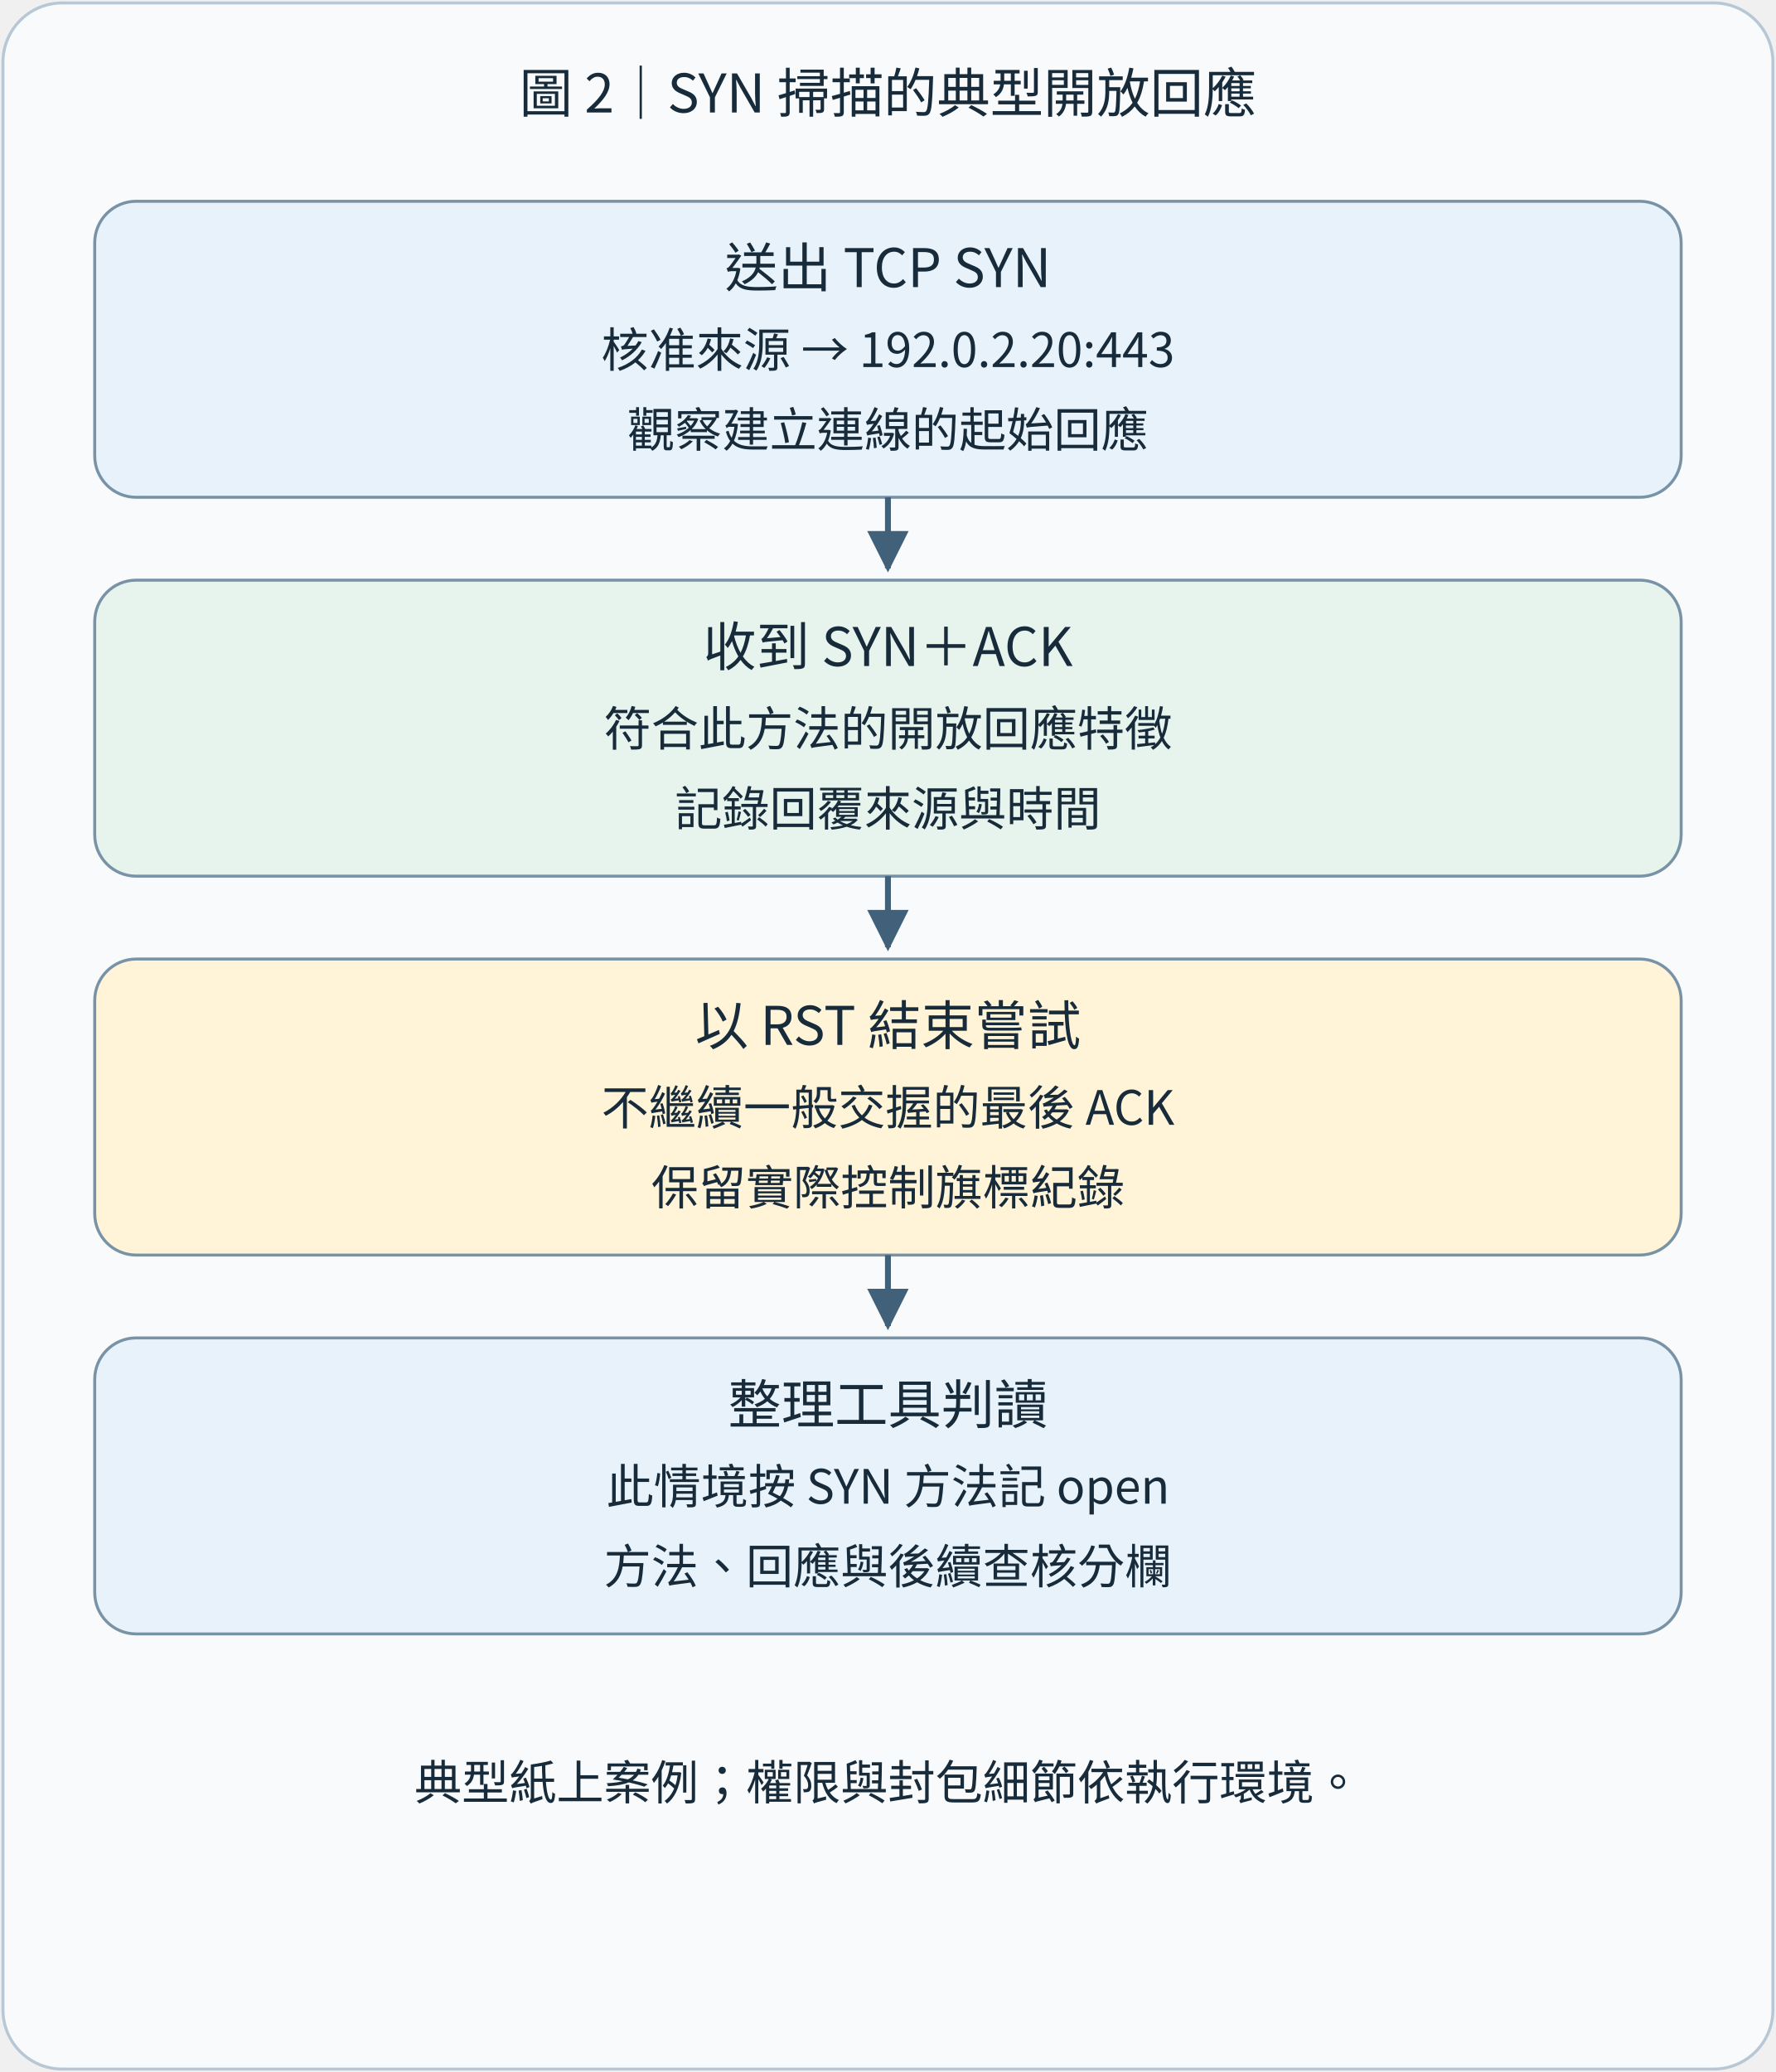
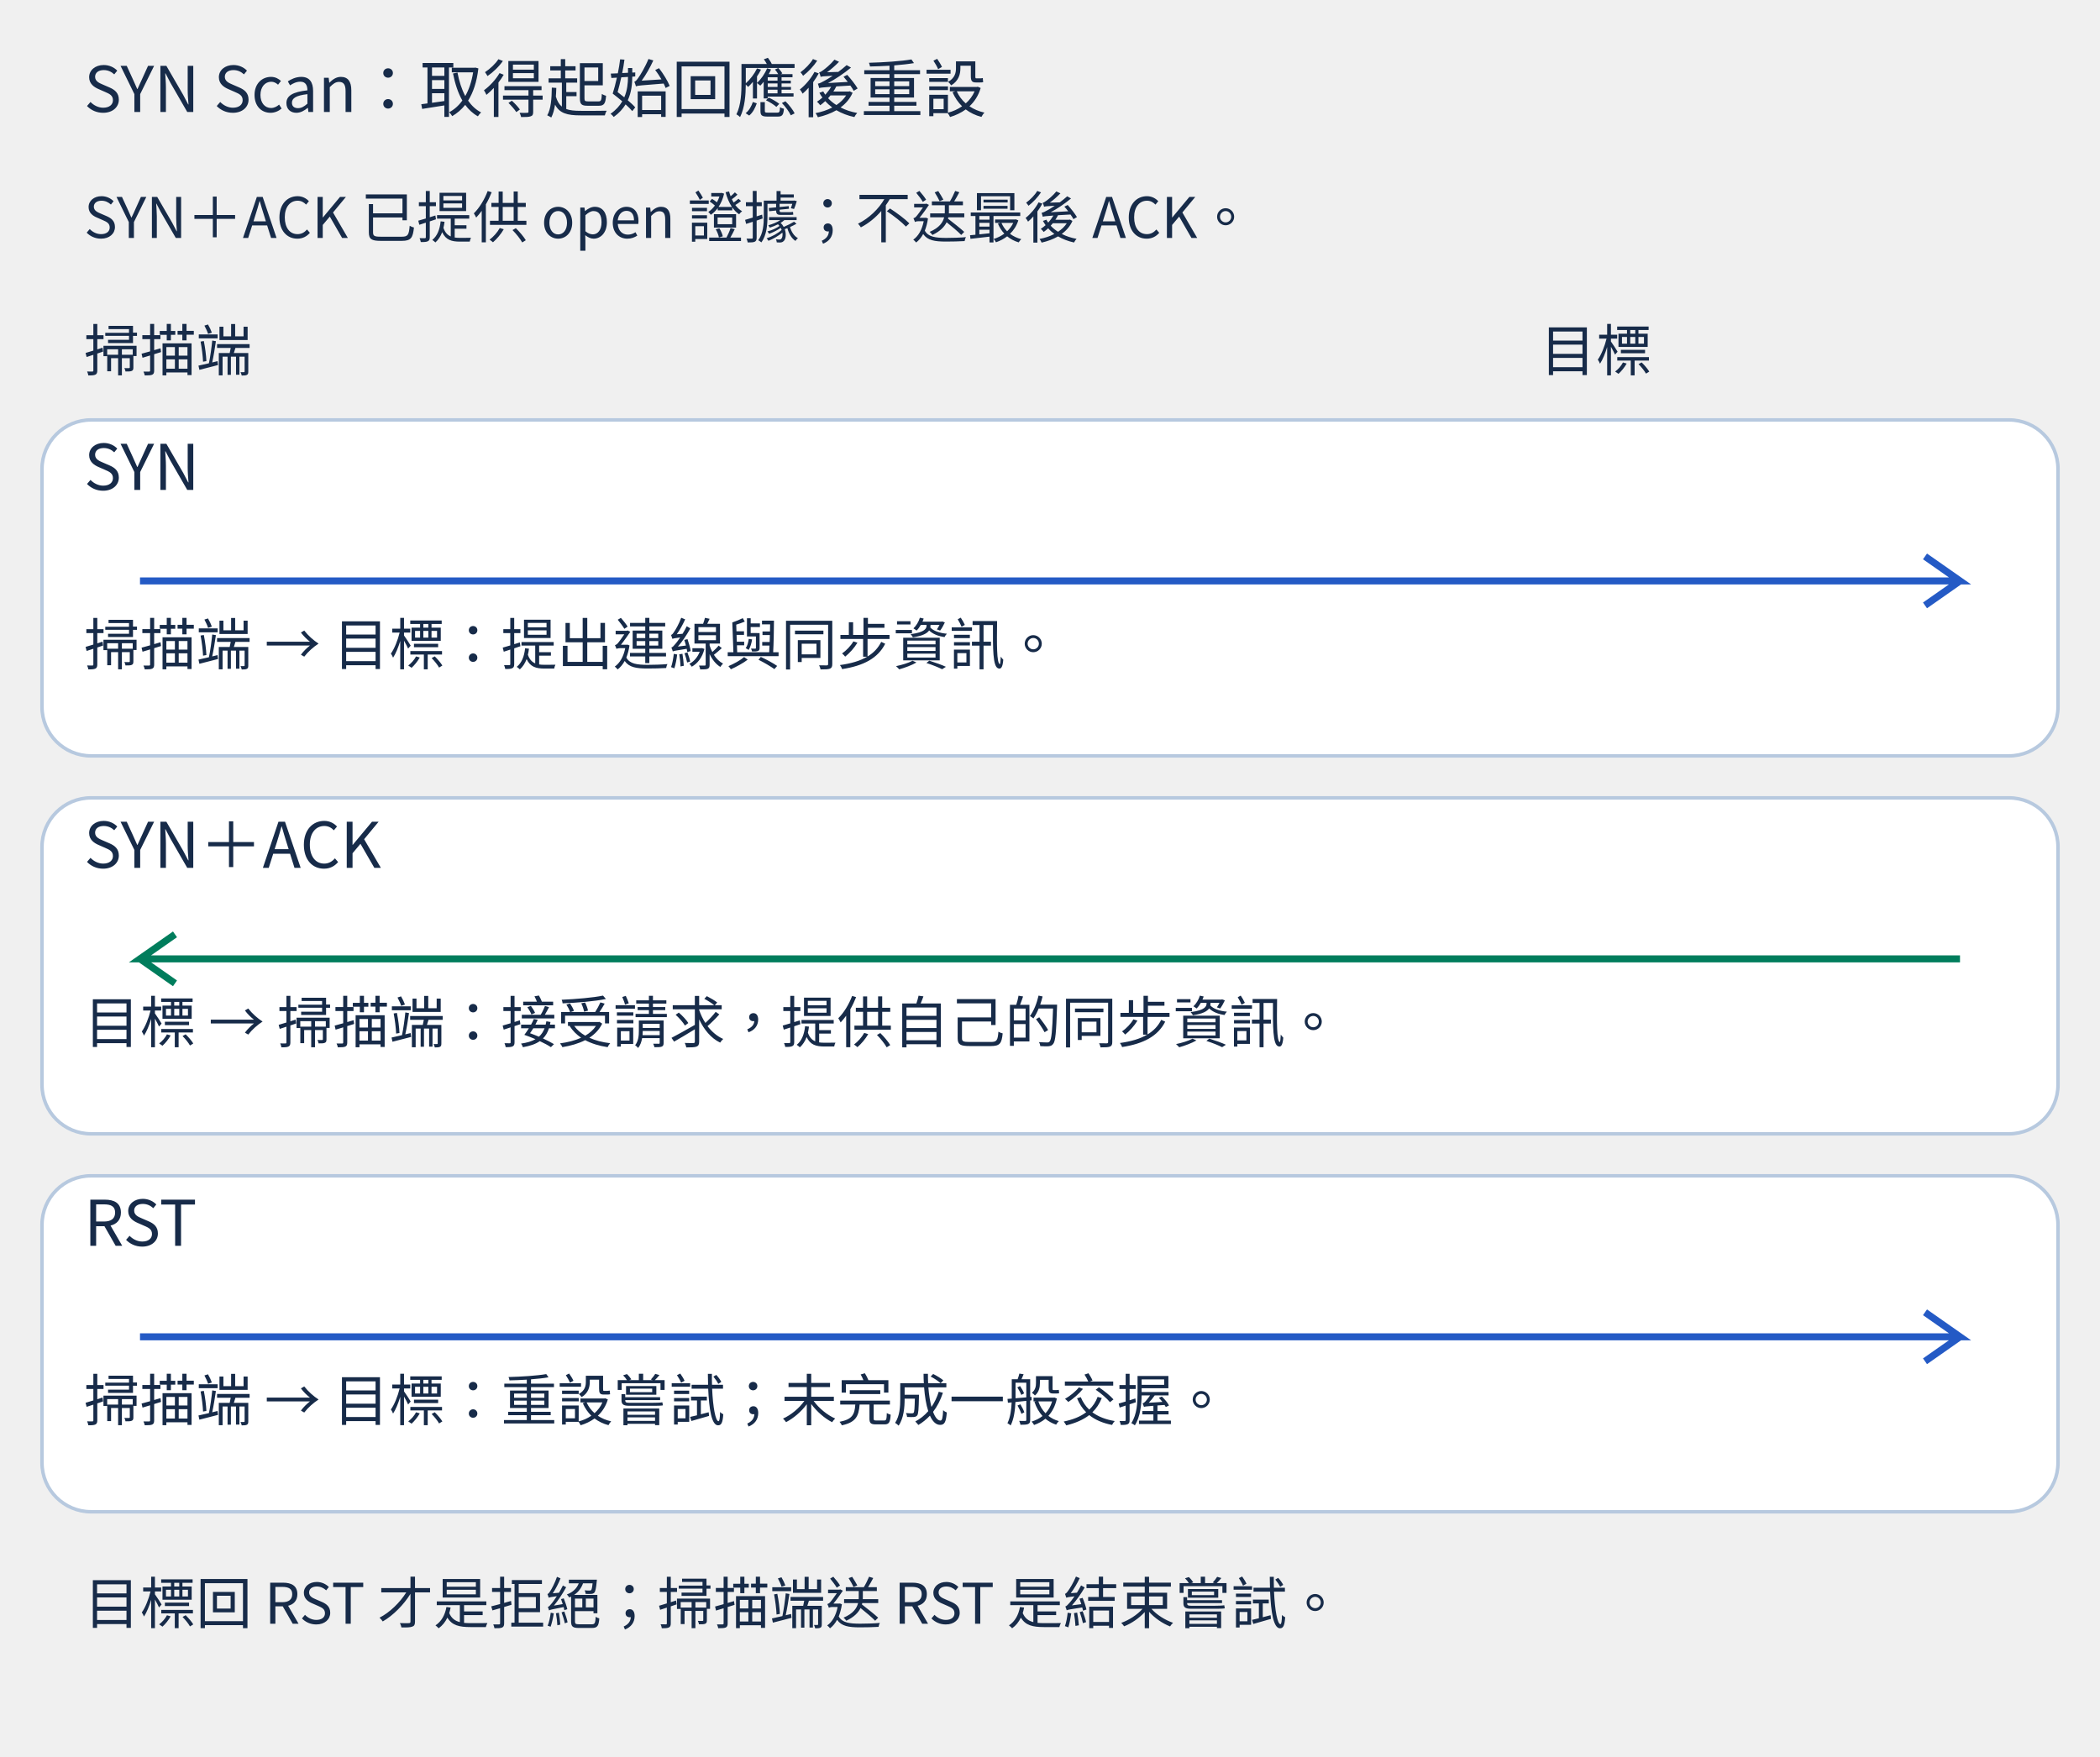
- <svg xmlns="http://www.w3.org/2000/svg" viewBox="0 0 600 700" role="img" aria-labelledby="m0303-f2-zh-title m0303-f2-zh-desc" preserveAspectRatio="xMidYMid meet">
-   <defs>
-     <marker id="m0303-f2-zh-arrow" viewBox="0 0 10 10" refX="9" refY="5" markerWidth="7" markerHeight="7" orient="auto">
-       <path d="M0 0L10 5L0 10z" fill="#41617b" />
-     </marker>
-   </defs>
-   <rect x="1" y="1" width="598" height="698" rx="20" fill="#f8fafc" stroke="#b7c7d5" />
-   <text x="300" y="38" text-anchor="middle" font-family="Noto Sans CJK TC,sans-serif" font-size="18" fill="#172b3a">圖 2｜SYN 掃描的典型開放回應</text>
-   <rect x="32" y="68" width="536" height="100" rx="14" fill="#e8f2fb" stroke="#7892a6" />
-   <text x="300" y="97" text-anchor="middle" font-family="Noto Sans CJK TC,sans-serif" font-size="18" fill="#172b3a">送出 TCP SYN</text>
-   <text x="300" y="124" text-anchor="middle" font-family="Noto Sans CJK TC,sans-serif" font-size="16" fill="#172b3a">核准來源 → 192.0.2.20:443</text>
-   <text x="300" y="151" text-anchor="middle" font-family="Noto Sans CJK TC,sans-serif" font-size="16" fill="#172b3a">觀察建立連線的起始回應</text>
-   <path d="M300 168V192" fill="none" stroke="#41617b" stroke-width="2" marker-end="url(#m0303-f2-zh-arrow)" />
-   <rect x="32" y="196" width="536" height="100" rx="14" fill="#e7f3ed" stroke="#7892a6" />
-   <text x="300" y="225" text-anchor="middle" font-family="Noto Sans CJK TC,sans-serif" font-size="18" fill="#172b3a">收到 SYN＋ACK</text>
-   <text x="300" y="252" text-anchor="middle" font-family="Noto Sans CJK TC,sans-serif" font-size="16" fill="#172b3a">符合此方法的開放回應特徵</text>
-   <text x="300" y="279" text-anchor="middle" font-family="Noto Sans CJK TC,sans-serif" font-size="16" fill="#172b3a">記錄回覆來源與時間</text>
-   <path d="M300 296V320" fill="none" stroke="#41617b" stroke-width="2" marker-end="url(#m0303-f2-zh-arrow)" />
-   <rect x="32" y="324" width="536" height="100" rx="14" fill="#fff3d8" stroke="#7892a6" />
-   <text x="300" y="353" text-anchor="middle" font-family="Noto Sans CJK TC,sans-serif" font-size="18" fill="#172b3a">以 RST 結束嘗試</text>
-   <text x="300" y="380" text-anchor="middle" font-family="Noto Sans CJK TC,sans-serif" font-size="16" fill="#172b3a">不繼續一般交握的最後 ACK</text>
-   <text x="300" y="407" text-anchor="middle" font-family="Noto Sans CJK TC,sans-serif" font-size="16" fill="#172b3a">保留實際控制旗標紀錄</text>
-   <path d="M300 424V448" fill="none" stroke="#41617b" stroke-width="2" marker-end="url(#m0303-f2-zh-arrow)" />
-   <rect x="32" y="452" width="536" height="100" rx="14" fill="#e8f2fb" stroke="#7892a6" />
-   <text x="300" y="481" text-anchor="middle" font-family="Noto Sans CJK TC,sans-serif" font-size="18" fill="#172b3a">整理工具判讀</text>
-   <text x="300" y="508" text-anchor="middle" font-family="Noto Sans CJK TC,sans-serif" font-size="16" fill="#172b3a">此情境按 SYN 方法記 open</text>
-   <text x="300" y="535" text-anchor="middle" font-family="Noto Sans CJK TC,sans-serif" font-size="16" fill="#172b3a">方法、回應與後續查核分欄</text>
-   <text x="300" y="608" text-anchor="middle" font-family="Noto Sans CJK TC,sans-serif" font-size="16" fill="#172b3a">典型紙上案例；權限與封包細節依執行環境。</text>
+ <svg xmlns="http://www.w3.org/2000/svg" viewBox="0 0 600 502" role="img" aria-labelledby="m0303-f2-zh-title m0303-f2-zh-desc" preserveAspectRatio="xMidYMid meet">
+   <text x="24" y="32" font-family="Noto Sans CJK TC,sans-serif" font-size="18" fill="#172b49">SYN Scan：取得起始回應後重設</text>
+   <text x="24" y="68" font-family="Noto Sans CJK TC,sans-serif" font-size="16" fill="#172b49">SYN＋ACK 已提供 open 證據；不送最後 ACK。</text>
+   <text x="24" y="106" font-family="Noto Sans CJK TC,sans-serif" font-size="16" fill="#172b49">掃描端</text>
+   <text x="440" y="106" font-family="Noto Sans CJK TC,sans-serif" font-size="16" fill="#172b49">目標</text>
+   <rect x="12" y="120" width="576" height="96" rx="14" fill="#ffffff" stroke="#b7c9df" />
+   <text x="24" y="140" font-family="Noto Sans CJK TC,sans-serif" font-size="18" fill="#172b49">SYN</text>
+   <path d="M40 166H560L550 159M560 166L550 173" fill="none" stroke="#245ac5" stroke-width="2" />
+   <text x="24" y="190" font-family="Noto Sans CJK TC,sans-serif" font-size="16" fill="#172b49">掃描端 → 目標：提出連線與同步資訊。</text>
+   <rect x="12" y="228" width="576" height="96" rx="14" fill="#ffffff" stroke="#b7c9df" />
+   <text x="24" y="248" font-family="Noto Sans CJK TC,sans-serif" font-size="18" fill="#172b49">SYN＋ACK</text>
+   <path d="M560 274H40L50 267M40 274L50 281" fill="none" stroke="#007d5c" stroke-width="2" />
+   <text x="24" y="298" font-family="Noto Sans CJK TC,sans-serif" font-size="16" fill="#172b49">目標 → 掃描端：接受請求，提供自己的同步資訊。</text>
+   <rect x="12" y="336" width="576" height="96" rx="14" fill="#ffffff" stroke="#b7c9df" />
+   <text x="24" y="356" font-family="Noto Sans CJK TC,sans-serif" font-size="18" fill="#172b49">RST</text>
+   <path d="M40 382H560L550 375M560 382L550 389" fill="none" stroke="#245ac5" stroke-width="2" />
+   <text x="24" y="406" font-family="Noto Sans CJK TC,sans-serif" font-size="16" fill="#172b49">掃描端 → 目標：重設嘗試；未完成一般交握。</text>
+   <text x="24" y="464" font-family="Noto Sans CJK TC,sans-serif" font-size="16" fill="#172b49">目標回 RST 才是拒絕；掃描端送 RST 是結束嘗試。</text>
</svg>
